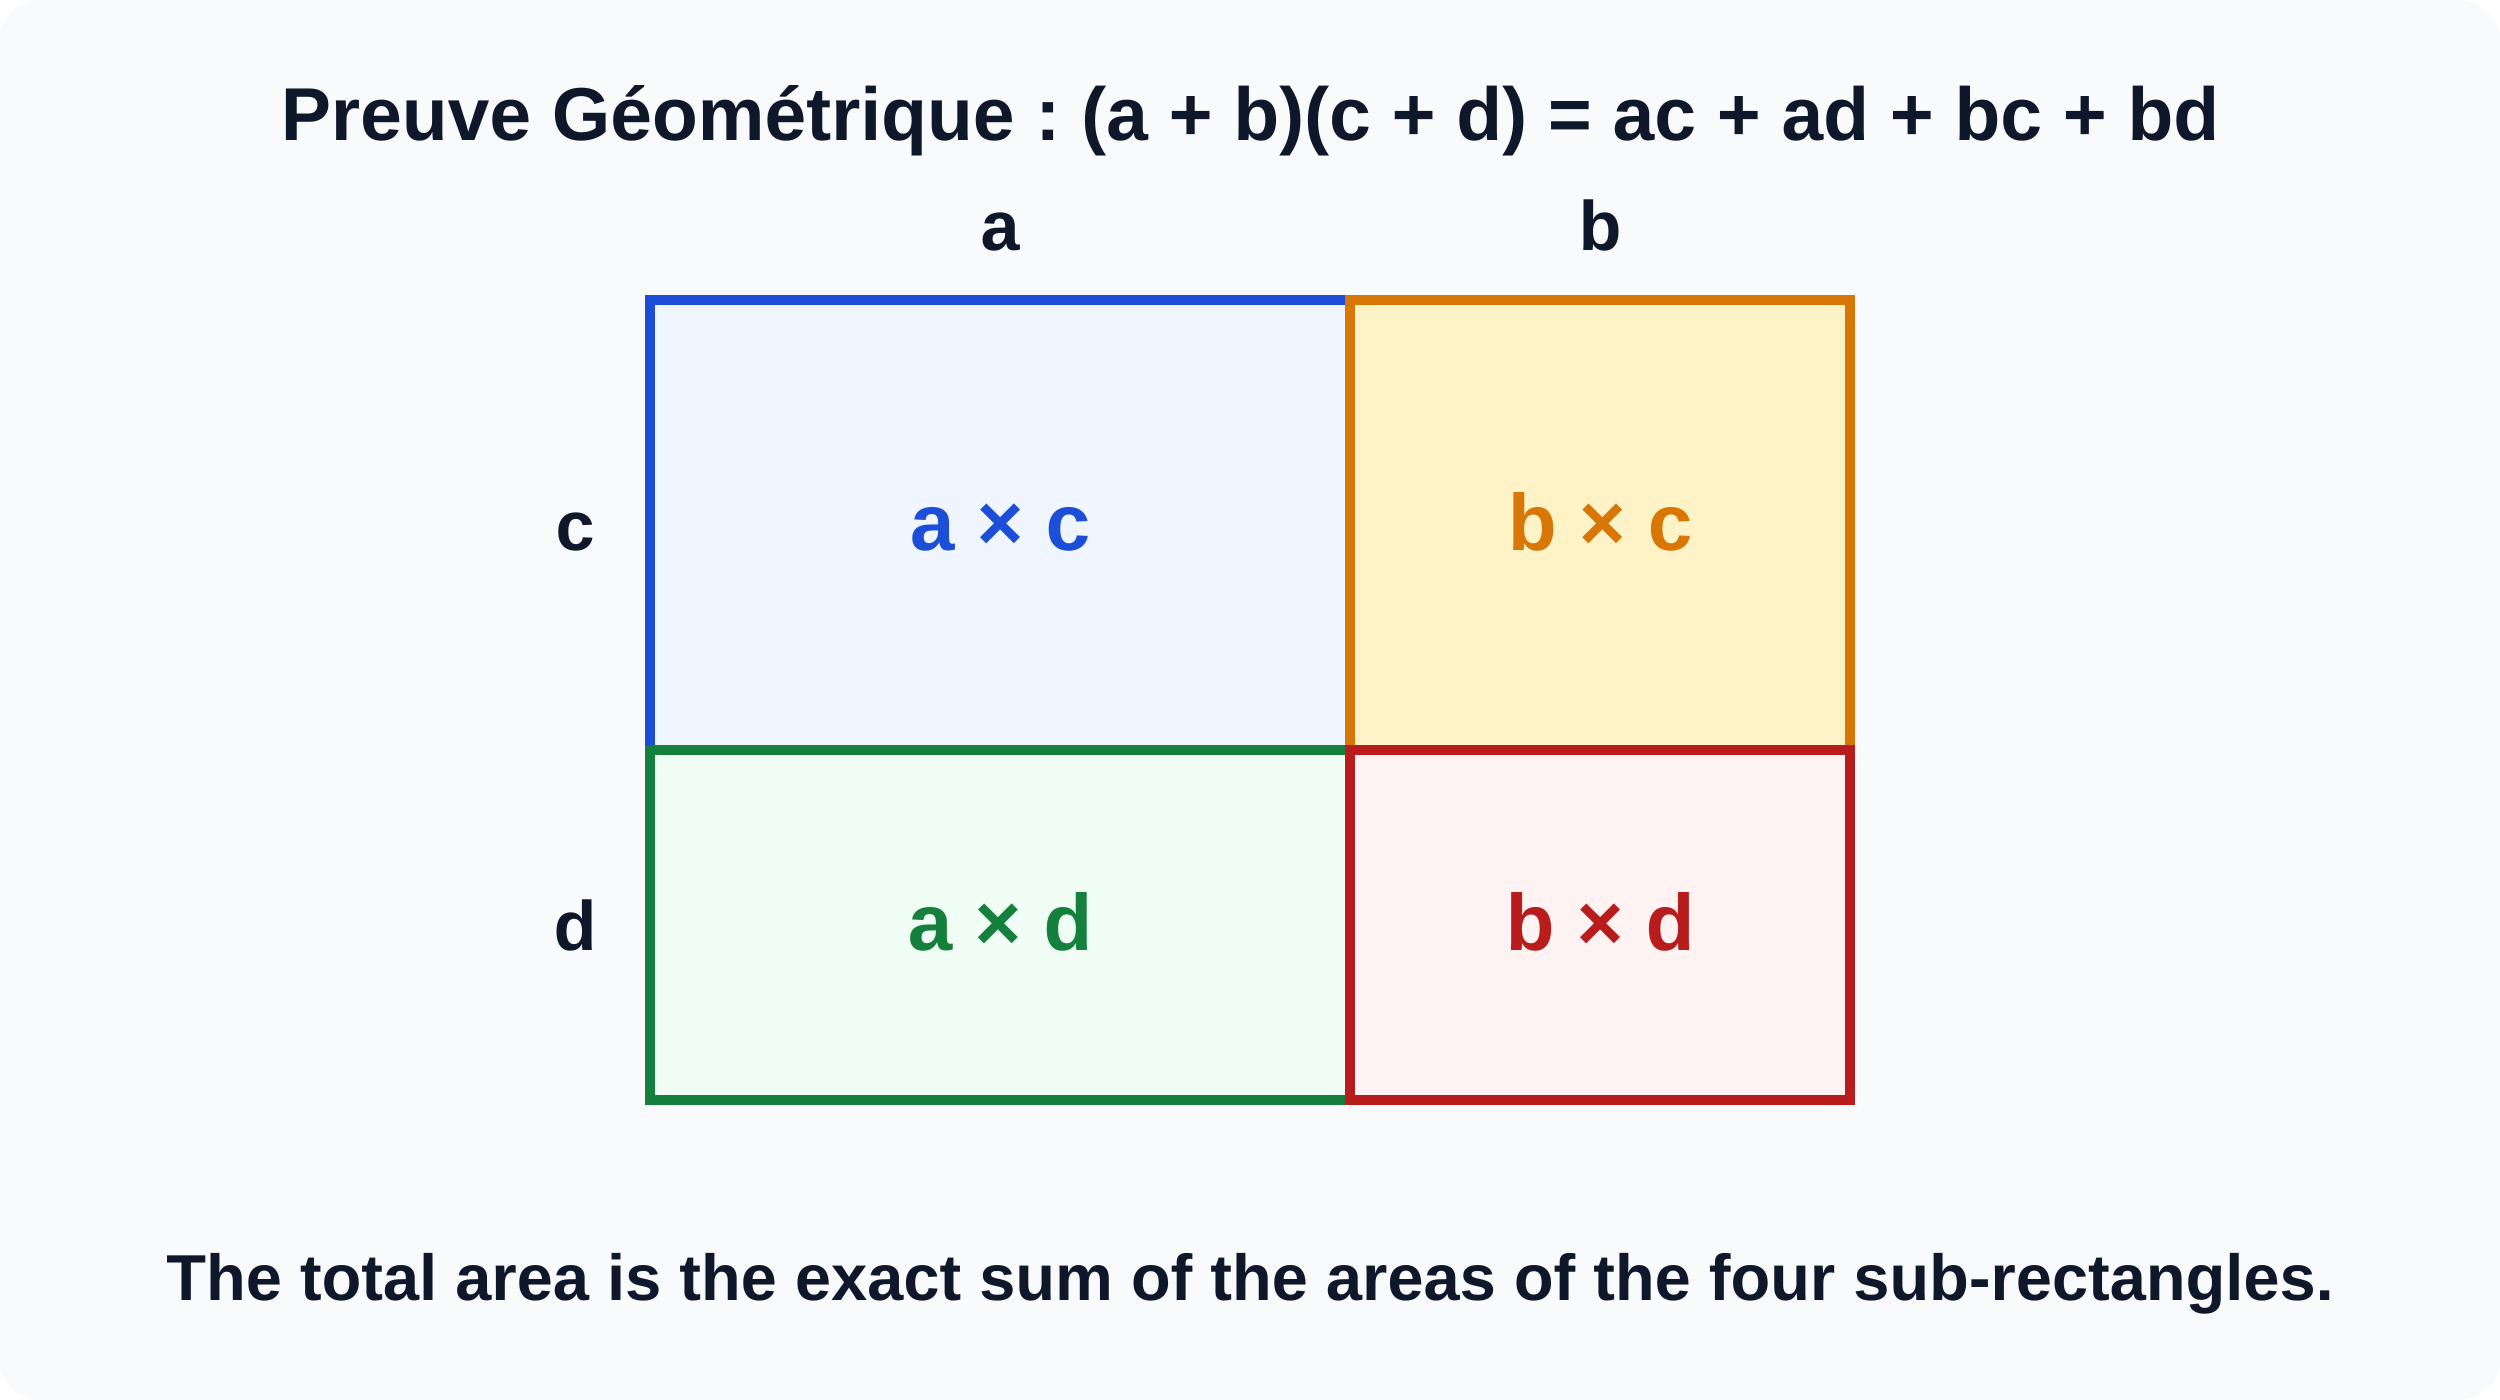
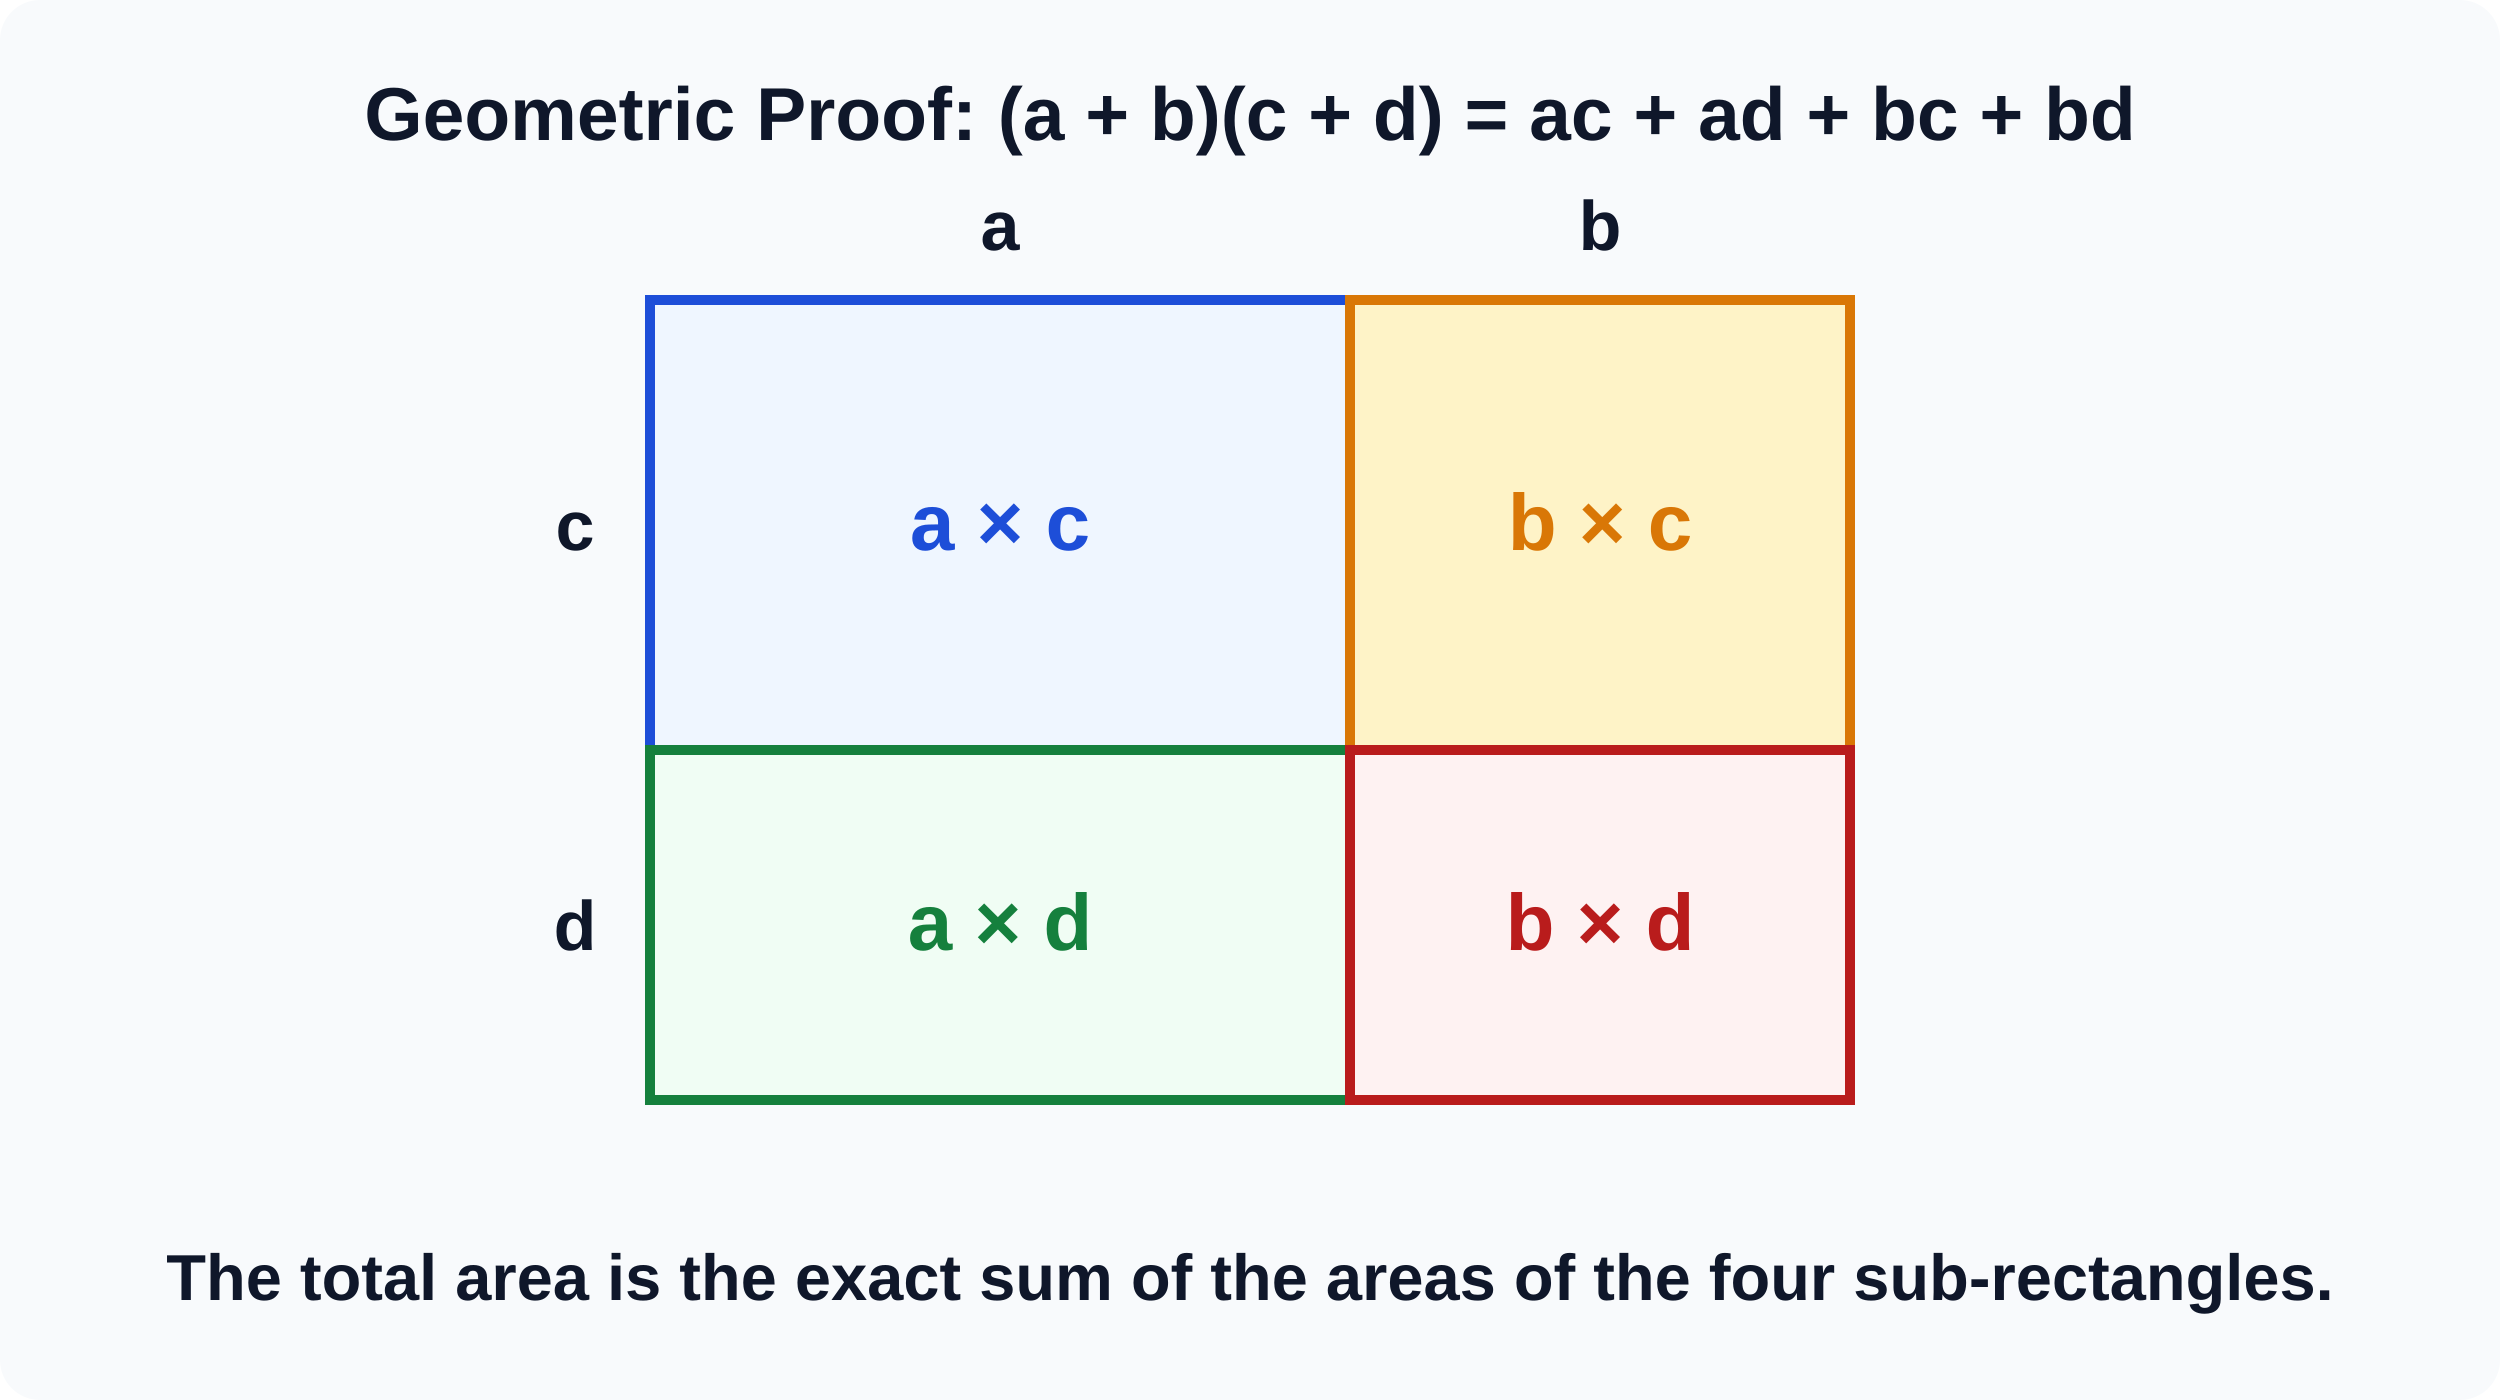
<svg xmlns="http://www.w3.org/2000/svg" viewBox="0 0 500 280" width="100%" height="100%">
  <rect width="500" height="280" fill="#f8fafc" rx="8" />
-   <text x="250" y="28" text-anchor="middle" font-family="Liberation Sans" font-size="15" font-weight="bold" fill="#0f172a">Preuve Géométrique : (a + b)(c + d) = ac + ad + bc + bd</text>
+   <text x="250" y="28" text-anchor="middle" font-family="Liberation Sans" font-size="15" font-weight="bold" fill="#0f172a">Geometric Proof: (a + b)(c + d) = ac + ad + bc + bd</text>
  <g transform="translate(130, 60)">
    <rect x="0" y="0" width="140" height="90" fill="#eff6ff" stroke="#1d4ed8" stroke-width="2" />
    <text x="70" y="50" text-anchor="middle" font-family="Liberation Sans" font-size="16" font-weight="bold" fill="#1d4ed8">a × c</text>
    <rect x="140" y="0" width="100" height="90" fill="#fef3c7" stroke="#d97706" stroke-width="2" />
    <text x="190" y="50" text-anchor="middle" font-family="Liberation Sans" font-size="16" font-weight="bold" fill="#d97706">b × c</text>
    <rect x="0" y="90" width="140" height="70" fill="#f0fdf4" stroke="#15803d" stroke-width="2" />
    <text x="70" y="130" text-anchor="middle" font-family="Liberation Sans" font-size="16" font-weight="bold" fill="#15803d">a × d</text>
    <rect x="140" y="90" width="100" height="70" fill="#fef2f2" stroke="#b91c1c" stroke-width="2" />
    <text x="190" y="130" text-anchor="middle" font-family="Liberation Sans" font-size="16" font-weight="bold" fill="#b91c1c">b × d</text>
    <text x="70" y="-10" text-anchor="middle" font-family="Liberation Sans" font-size="14" font-weight="bold" fill="#0f172a">a</text>
    <text x="190" y="-10" text-anchor="middle" font-family="Liberation Sans" font-size="14" font-weight="bold" fill="#0f172a">b</text>
    <text x="-15" y="50" text-anchor="middle" font-family="Liberation Sans" font-size="14" font-weight="bold" fill="#0f172a">c</text>
    <text x="-15" y="130" text-anchor="middle" font-family="Liberation Sans" font-size="14" font-weight="bold" fill="#0f172a">d</text>
  </g>
  <text x="250" y="260" text-anchor="middle" font-family="Liberation Sans" font-size="13" font-weight="bold" fill="#0f172a">The total area is the exact sum of the areas of the four sub-rectangles.</text>
</svg>
